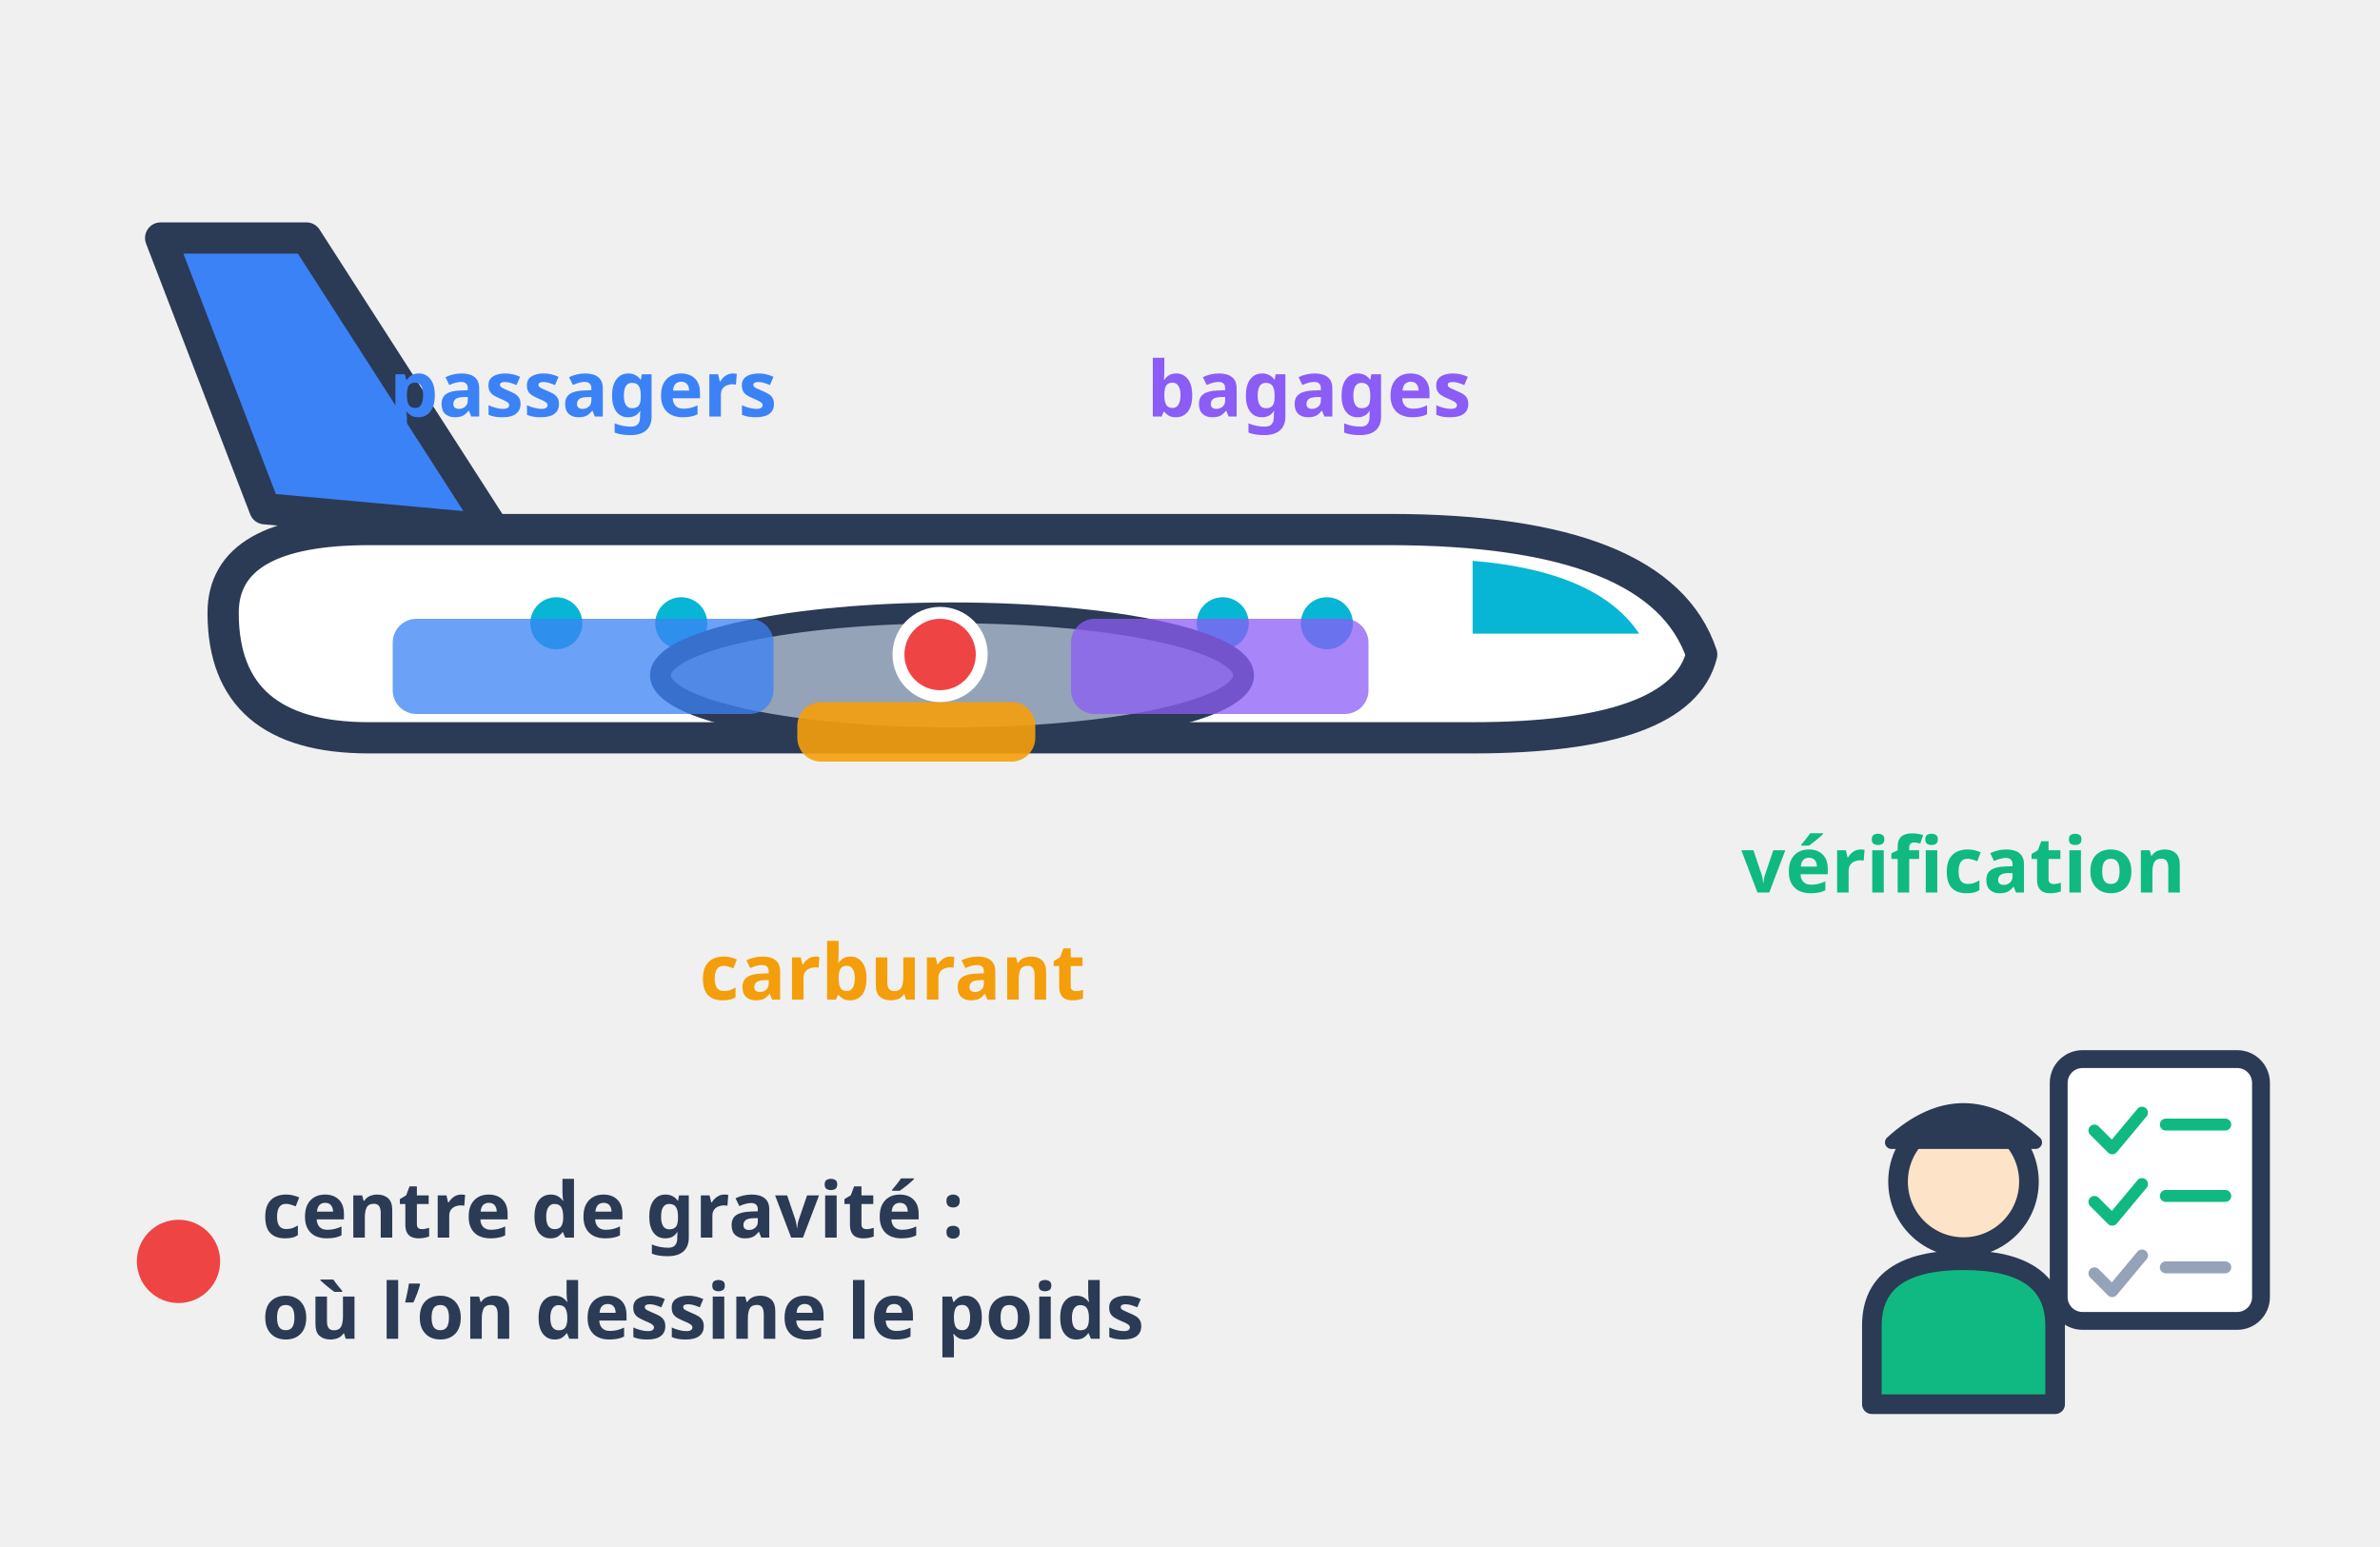
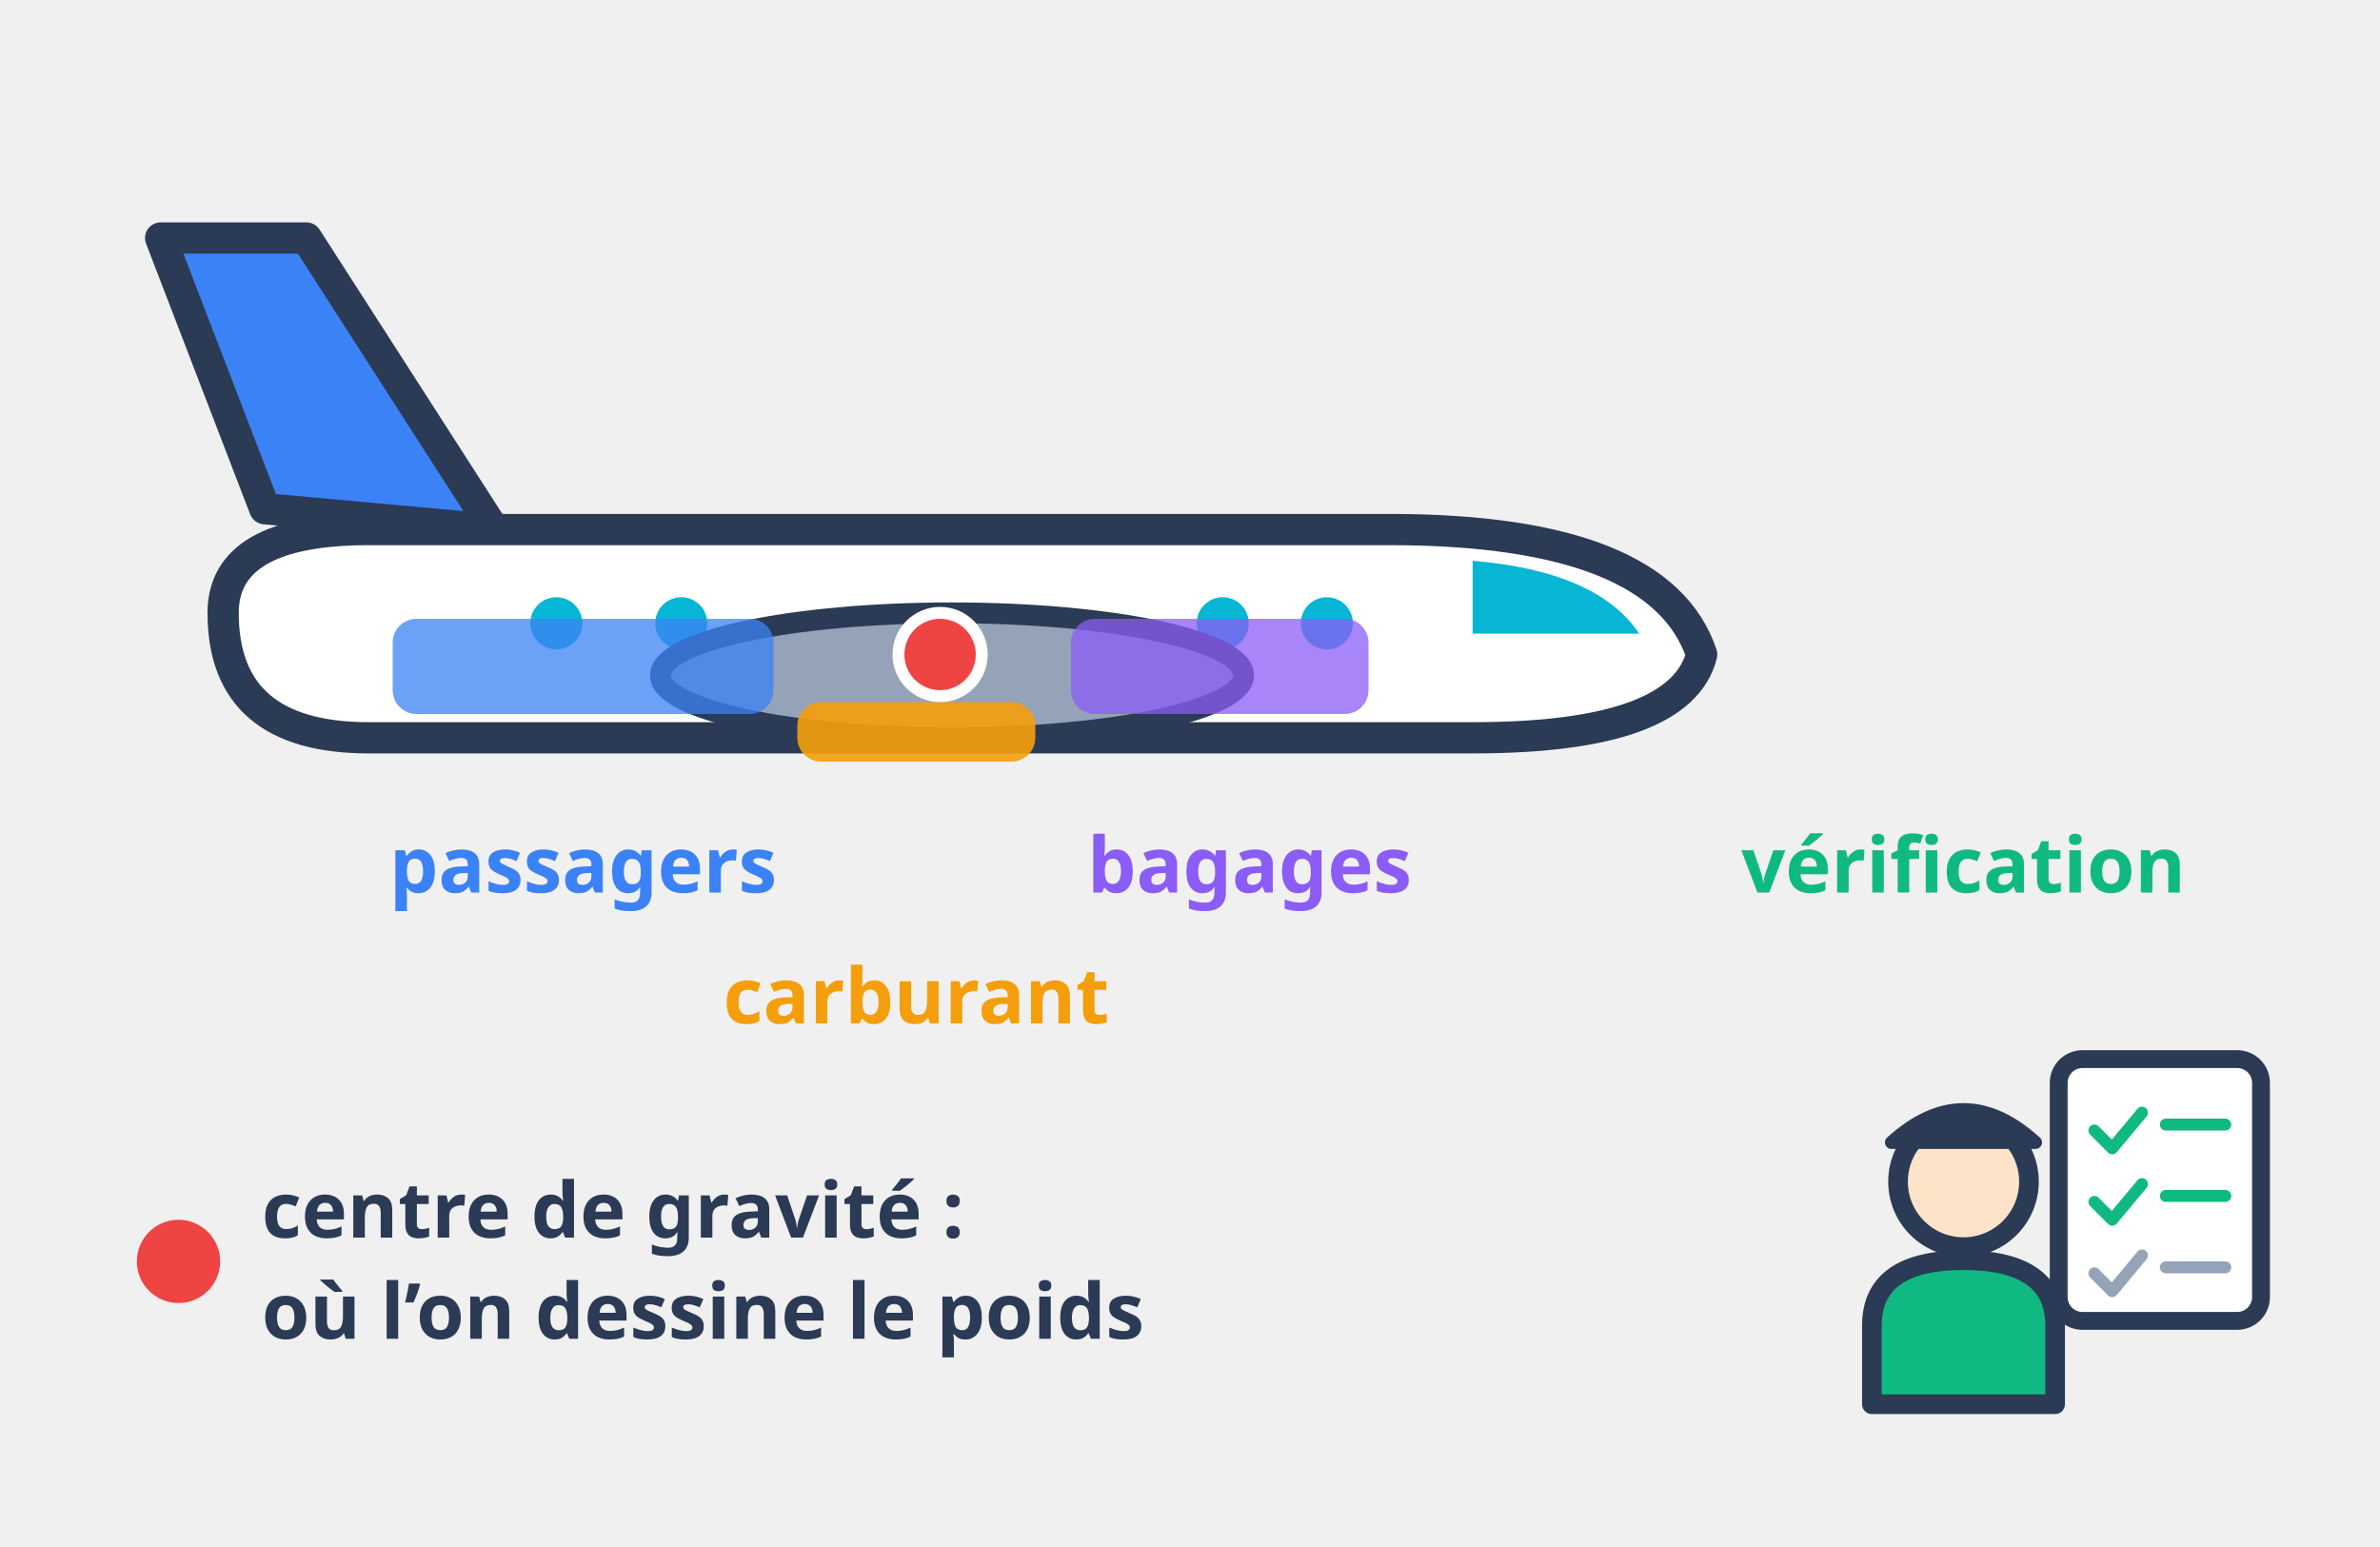
<svg xmlns="http://www.w3.org/2000/svg" viewBox="0 0 400 260" role="img">
  <style>@media (prefers-reduced-motion: reduce){*{animation:none!important}}</style>
  <g font-family="system-ui, sans-serif" font-weight="600" text-anchor="middle" stroke-linecap="round" stroke-linejoin="round">
    <g transform="translate(160 110) rotate(0) scale(1.75)">
      <path d="M-66 -14L-76 -40H-62L-44 -12Z" fill="#3B82F6" stroke="#2B3A55" stroke-width="3" />
      <path d="M-70 -4Q-70 -12 -56 -12H42Q68 -12 72 0Q70 8 50 8H-56Q-70 8 -70 -4Z" fill="#FFFFFF" stroke="#2B3A55" stroke-width="3" />
      <path d="M50 -9Q62 -8 66 -2H50Z" fill="#06B6D4" />
      <circle cx="-38" cy="-3" r="2.5" fill="#06B6D4" />
      <circle cx="-26" cy="-3" r="2.5" fill="#06B6D4" />
      <circle cx="26" cy="-3" r="2.5" fill="#06B6D4" />
      <circle cx="36" cy="-3" r="2.5" fill="#06B6D4" />
      <ellipse cx="0" cy="2" rx="28" ry="6" fill="#94A3B8" stroke="#2B3A55" stroke-width="2" />
    </g>
    <rect x="66" y="104" width="64" height="16" rx="4" fill="#3B82F6" opacity=".75" />
    <rect x="180" y="104" width="50" height="16" rx="4" fill="#8B5CF6" opacity=".75" />
    <rect x="134" y="118" width="40" height="10" rx="4" fill="#F59E0B" opacity=".9" />
    <circle cx="158" cy="110" r="7" fill="#EF4444" stroke="#FFFFFF" stroke-width="2" />
-     <text x="98" y="70" font-size="13" fill="#3B82F6">passagers</text>
-     <text x="220" y="70" font-size="13" fill="#8B5CF6">bagages</text>
-     <text x="150" y="168" font-size="13" fill="#F59E0B">carburant</text>
+     <text x="98" y="150" font-size="13" fill="#3B82F6">passagers</text>
+     <text x="210" y="150" font-size="13" fill="#8B5CF6">bagages</text>
+     <text x="154" y="172" font-size="13" fill="#F59E0B">carburant</text>
    <circle cx="30" cy="212" r="7" fill="#EF4444" />
    <text x="44" y="208" font-size="13" fill="#2B3A55" text-anchor="start">centre de gravité :</text>
    <text x="44" y="225" font-size="13" fill="#2B3A55" text-anchor="start">où l’on dessine le poids</text>
    <g transform="translate(330 236) scale(1.1)">
      <circle cx="0" cy="-34" r="10" fill="#FDE3C8" stroke="#2B3A55" stroke-width="3" />
      <path d="M-14 0V-12Q-14 -22 0 -22Q14 -22 14 -12V0Z" fill="#10B981" stroke="#2B3A55" stroke-width="3" />
      <path d="M-11 -40Q0 -50 11 -40Z" fill="#2B3A55" stroke="#2B3A55" stroke-width="2" />
    </g>
    <rect x="346" y="178" width="34" height="44" rx="4" fill="#FFFFFF" stroke="#2B3A55" stroke-width="3" />
    <path d="M352 190l3 3l5 -6M364 189H374" stroke="#10B981" stroke-width="2" fill="none" />
    <path d="M352 202l3 3l5 -6M364 201H374" stroke="#10B981" stroke-width="2" fill="none" />
    <path d="M352 214l3 3l5 -6M364 213H374" stroke="#94A3B8" stroke-width="2" fill="none" />
    <text x="330" y="150" font-size="13" fill="#10B981">vérification</text>
  </g>
</svg>
